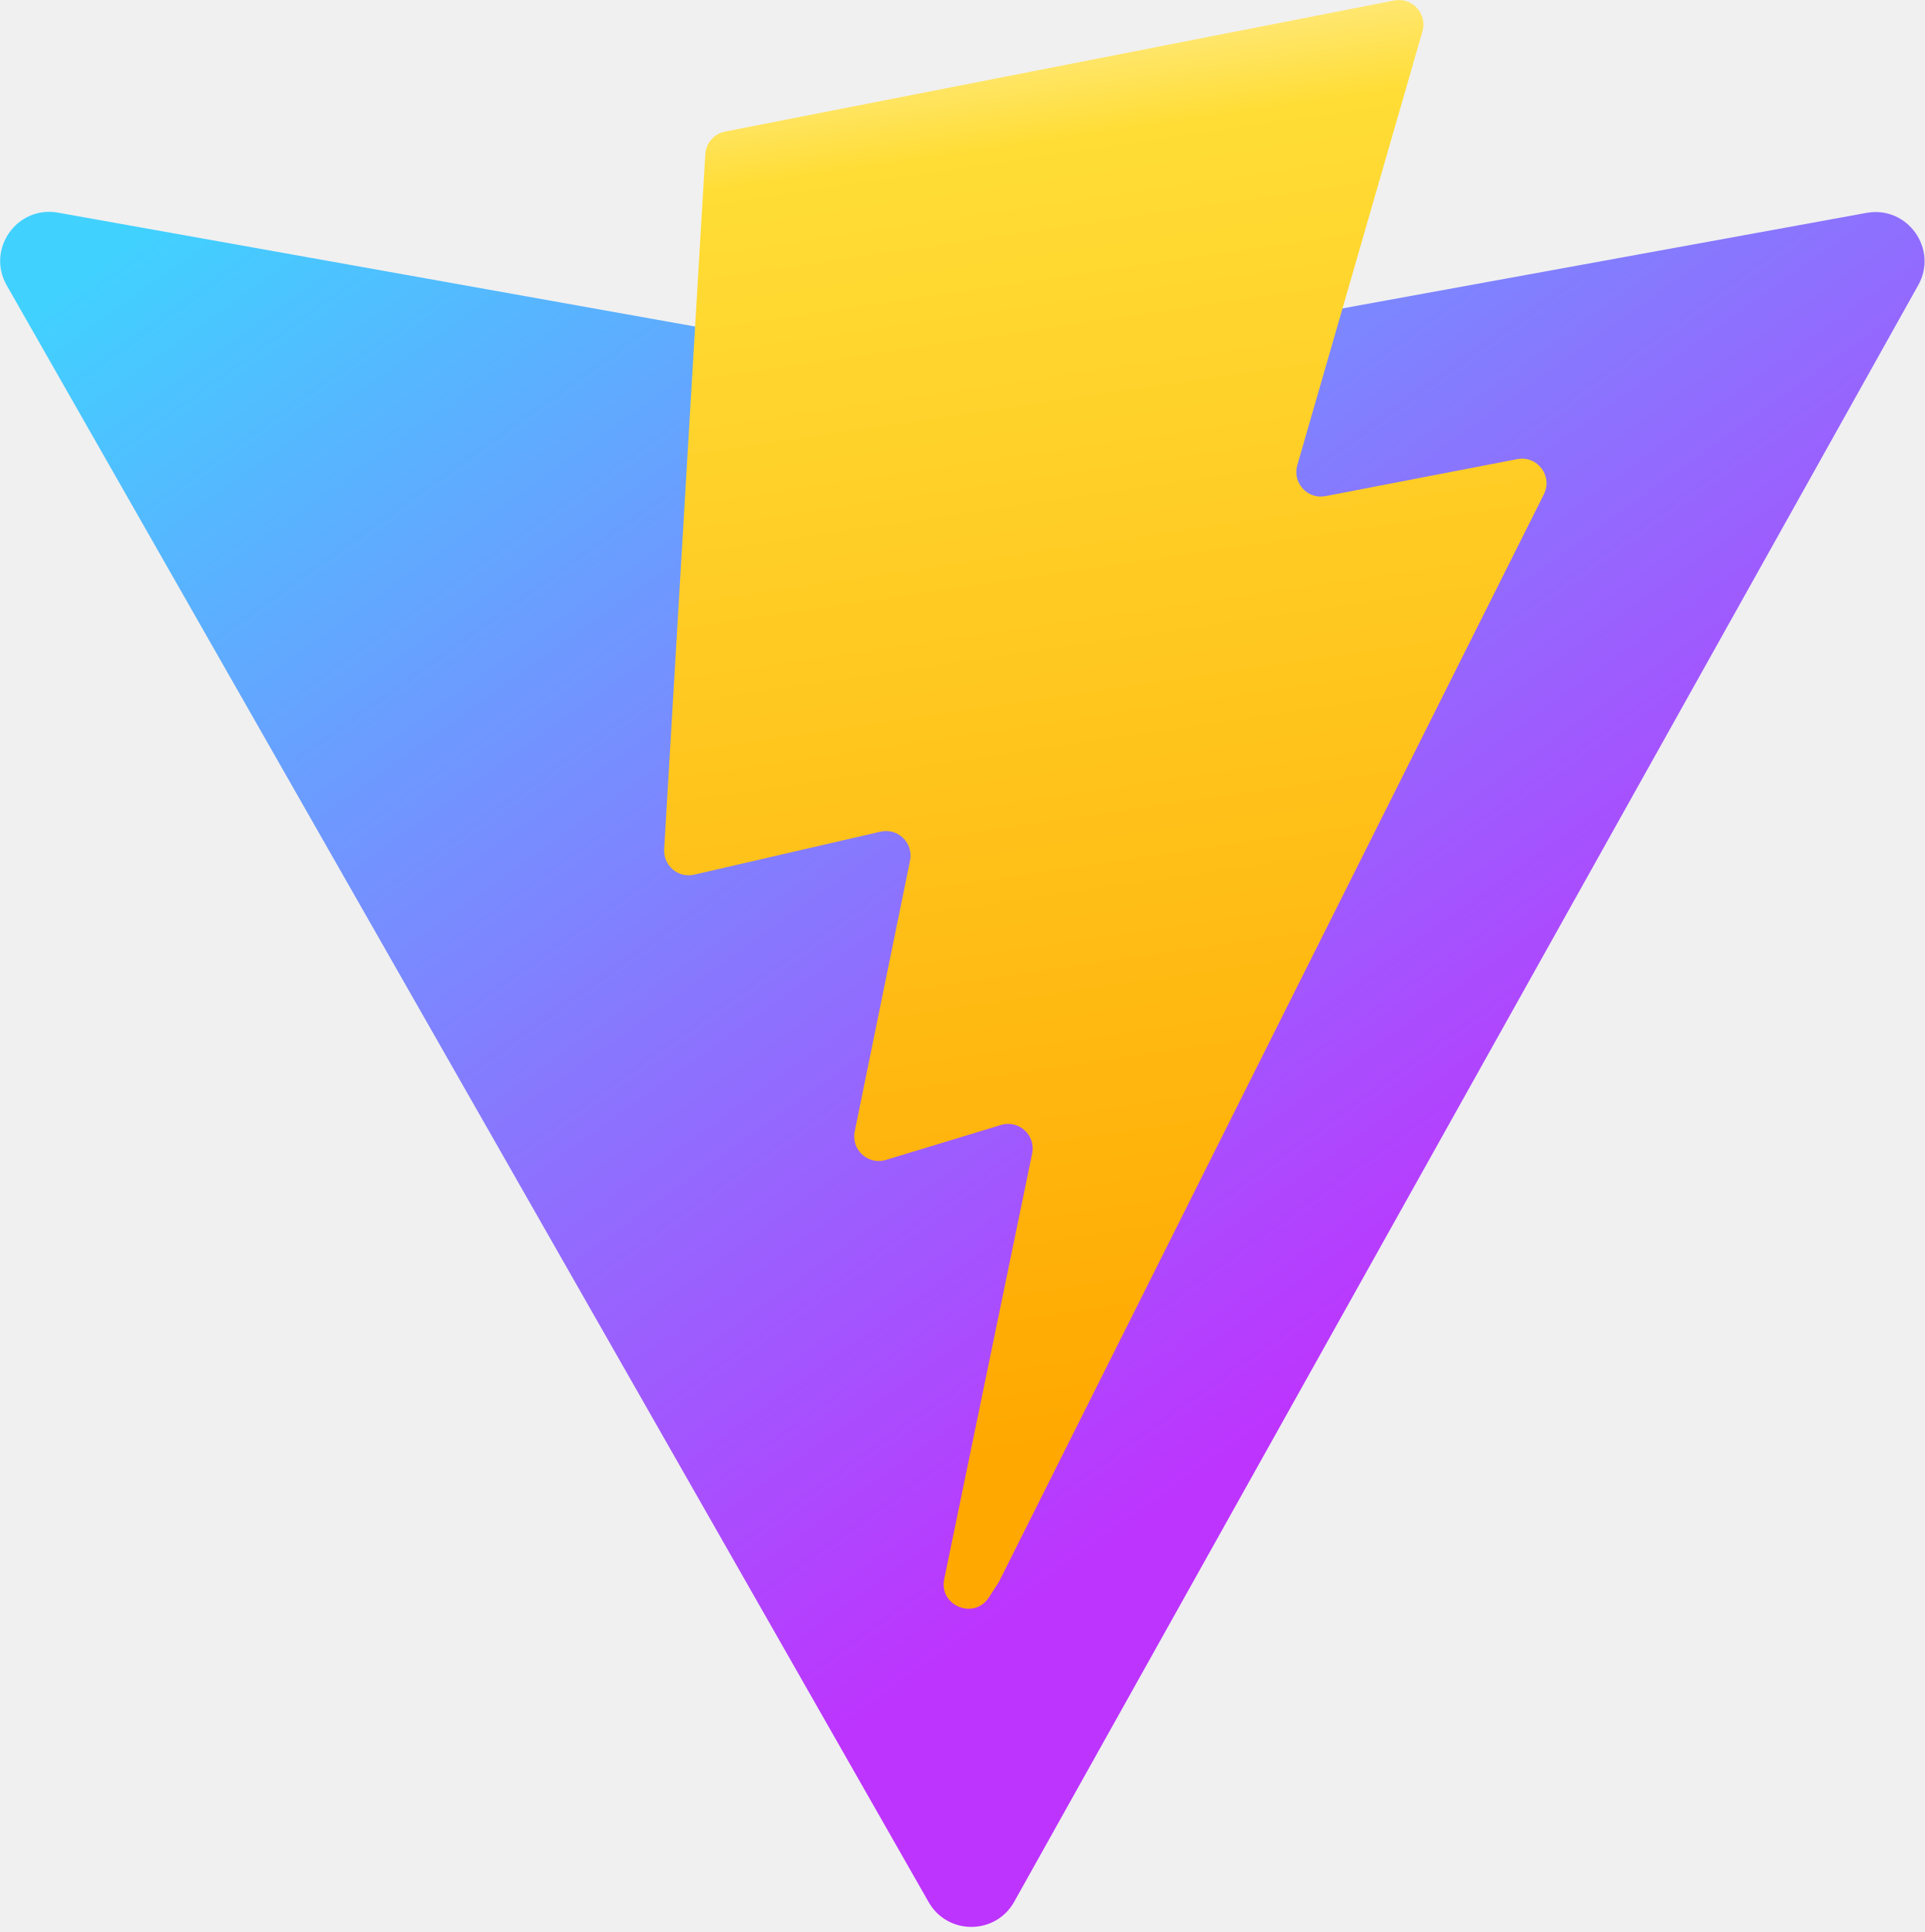
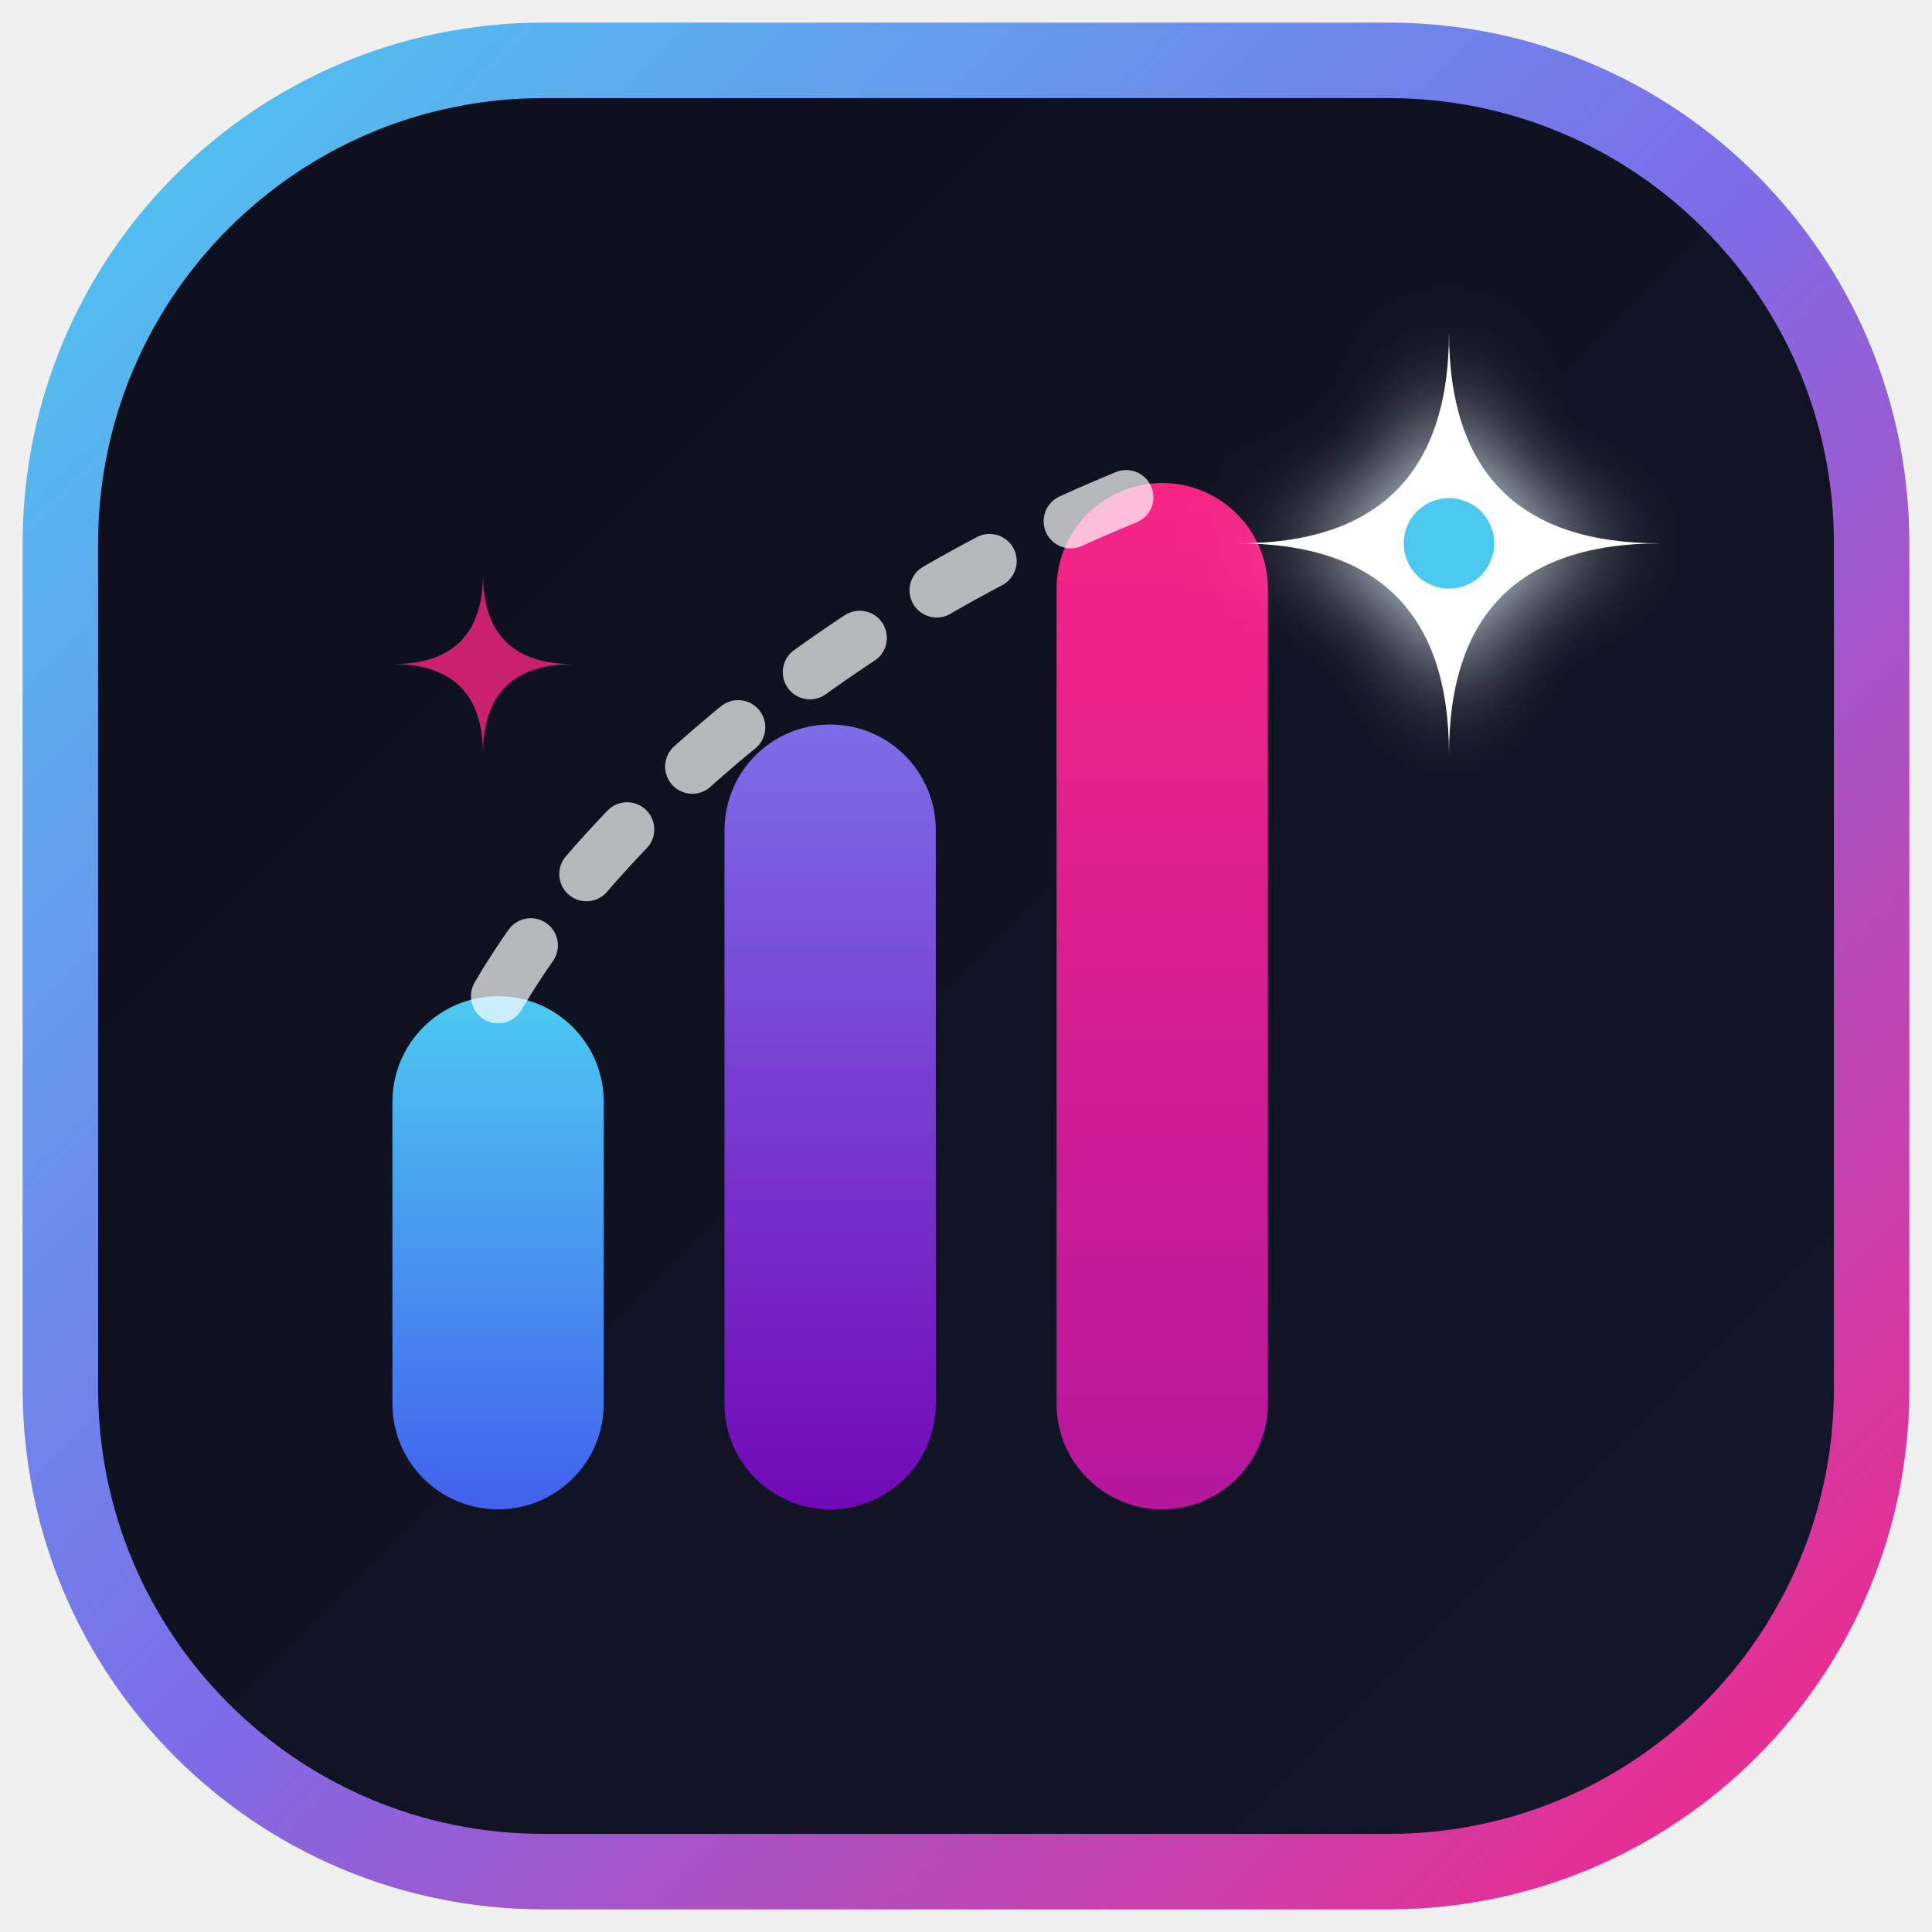
- <svg xmlns="http://www.w3.org/2000/svg" aria-hidden="true" role="img" class="iconify iconify--logos" width="31.88" height="32" preserveAspectRatio="xMidYMid meet" viewBox="0 0 256 257">
+ <svg xmlns="http://www.w3.org/2000/svg" viewBox="0 0 64 64" width="64" height="64" fill="none">
  <defs>
-     <linearGradient id="IconifyId1813088fe1fbc01fb466" x1="-.828%" x2="57.636%" y1="7.652%" y2="78.411%">
-       <stop offset="0%" stop-color="#41D1FF" />
-       <stop offset="100%" stop-color="#BD34FE" />
+     <linearGradient id="bgGrad" x1="0%" y1="0%" x2="100%" y2="100%">
+       <stop offset="0%" stop-color="#0c0e1a" />
+       <stop offset="100%" stop-color="#14172b" />
    </linearGradient>
-     <linearGradient id="IconifyId1813088fe1fbc01fb467" x1="43.376%" x2="50.316%" y1="2.242%" y2="89.03%">
-       <stop offset="0%" stop-color="#FFEA83" />
-       <stop offset="8.333%" stop-color="#FFDD35" />
-       <stop offset="100%" stop-color="#FFA800" />
+     <linearGradient id="borderGrad" x1="0%" y1="0%" x2="100%" y2="100%">
+       <stop offset="0%" stop-color="#4cc9f0" />
+       <stop offset="50%" stop-color="#7d6ce8" />
+       <stop offset="100%" stop-color="#f72585" />
    </linearGradient>
+     <linearGradient id="pipeGrad1" x1="0%" y1="100%" x2="0%" y2="0%">
+       <stop offset="0%" stop-color="#4361ee" />
+       <stop offset="100%" stop-color="#4cc9f0" />
+     </linearGradient>
+     <linearGradient id="pipeGrad2" x1="0%" y1="100%" x2="0%" y2="0%">
+       <stop offset="0%" stop-color="#7209b7" />
+       <stop offset="100%" stop-color="#7d6ce8" />
+     </linearGradient>
+     <linearGradient id="pipeGrad3" x1="0%" y1="100%" x2="0%" y2="0%">
+       <stop offset="0%" stop-color="#b5179e" />
+       <stop offset="100%" stop-color="#f72585" />
+     </linearGradient>
+     <filter id="glow" x="-20%" y="-20%" width="140%" height="140%">
+       <feGaussianBlur stdDeviation="1.5" result="blur" />
+       <feComposite in="SourceGraphic" in2="blur" operator="over" />
+     </filter>
  </defs>
-   <path fill="url(#IconifyId1813088fe1fbc01fb466)" d="M255.153 37.938L134.897 252.976c-2.483 4.44-8.862 4.466-11.382.048L.875 37.958c-2.746-4.814 1.371-10.646 6.827-9.67l120.385 21.517a6.537 6.537 0 0 0 2.322-.004l117.867-21.483c5.438-.991 9.574 4.796 6.877 9.62Z" />
-   <path fill="url(#IconifyId1813088fe1fbc01fb467)" d="M185.432.063L96.44 17.501a3.268 3.268 0 0 0-2.634 3.014l-5.474 92.456a3.268 3.268 0 0 0 3.997 3.378l24.777-5.718c2.318-.535 4.413 1.507 3.936 3.838l-7.361 36.047c-.495 2.426 1.782 4.5 4.151 3.78l15.304-4.649c2.372-.72 4.652 1.36 4.15 3.788l-11.698 56.621c-.732 3.542 3.979 5.473 5.943 2.437l1.313-2.028l72.516-144.72c1.215-2.423-.88-5.186-3.54-4.672l-25.505 4.922c-2.396.462-4.435-1.77-3.759-4.114l16.646-57.705c.677-2.35-1.37-4.583-3.769-4.113Z" />
+   <rect x="2" y="2" width="60" height="60" rx="16" fill="url(#bgGrad)" stroke="url(#borderGrad)" stroke-width="2.5" />
+   <rect x="13" y="33" width="7" height="17" rx="3.5" fill="url(#pipeGrad1)" />
+   <rect x="24" y="24" width="7" height="26" rx="3.5" fill="url(#pipeGrad2)" />
+   <rect x="35" y="16" width="7" height="34" rx="3.5" fill="url(#pipeGrad3)" />
+   <path d="M16.5 33 C 20 27, 28 20, 38.5 16" stroke="rgba(255,255,255,0.7)" stroke-width="1.8" stroke-linecap="round" stroke-dasharray="2 3" />
+   <g transform="translate(48, 18)" filter="url(#glow)">
+     <path d="M0 -7 Q0 0 7 0 Q0 0 0 7 Q0 0 -7 0 Q0 0 0 -7 Z" fill="#ffffff" />
+     <circle cx="0" cy="0" r="1.5" fill="#4cc9f0" />
+   </g>
+   <path d="M16 19 Q16 22 19 22 Q16 22 16 25 Q16 22 13 22 Q16 22 16 19 Z" fill="#f72585" opacity="0.8" />
</svg>
